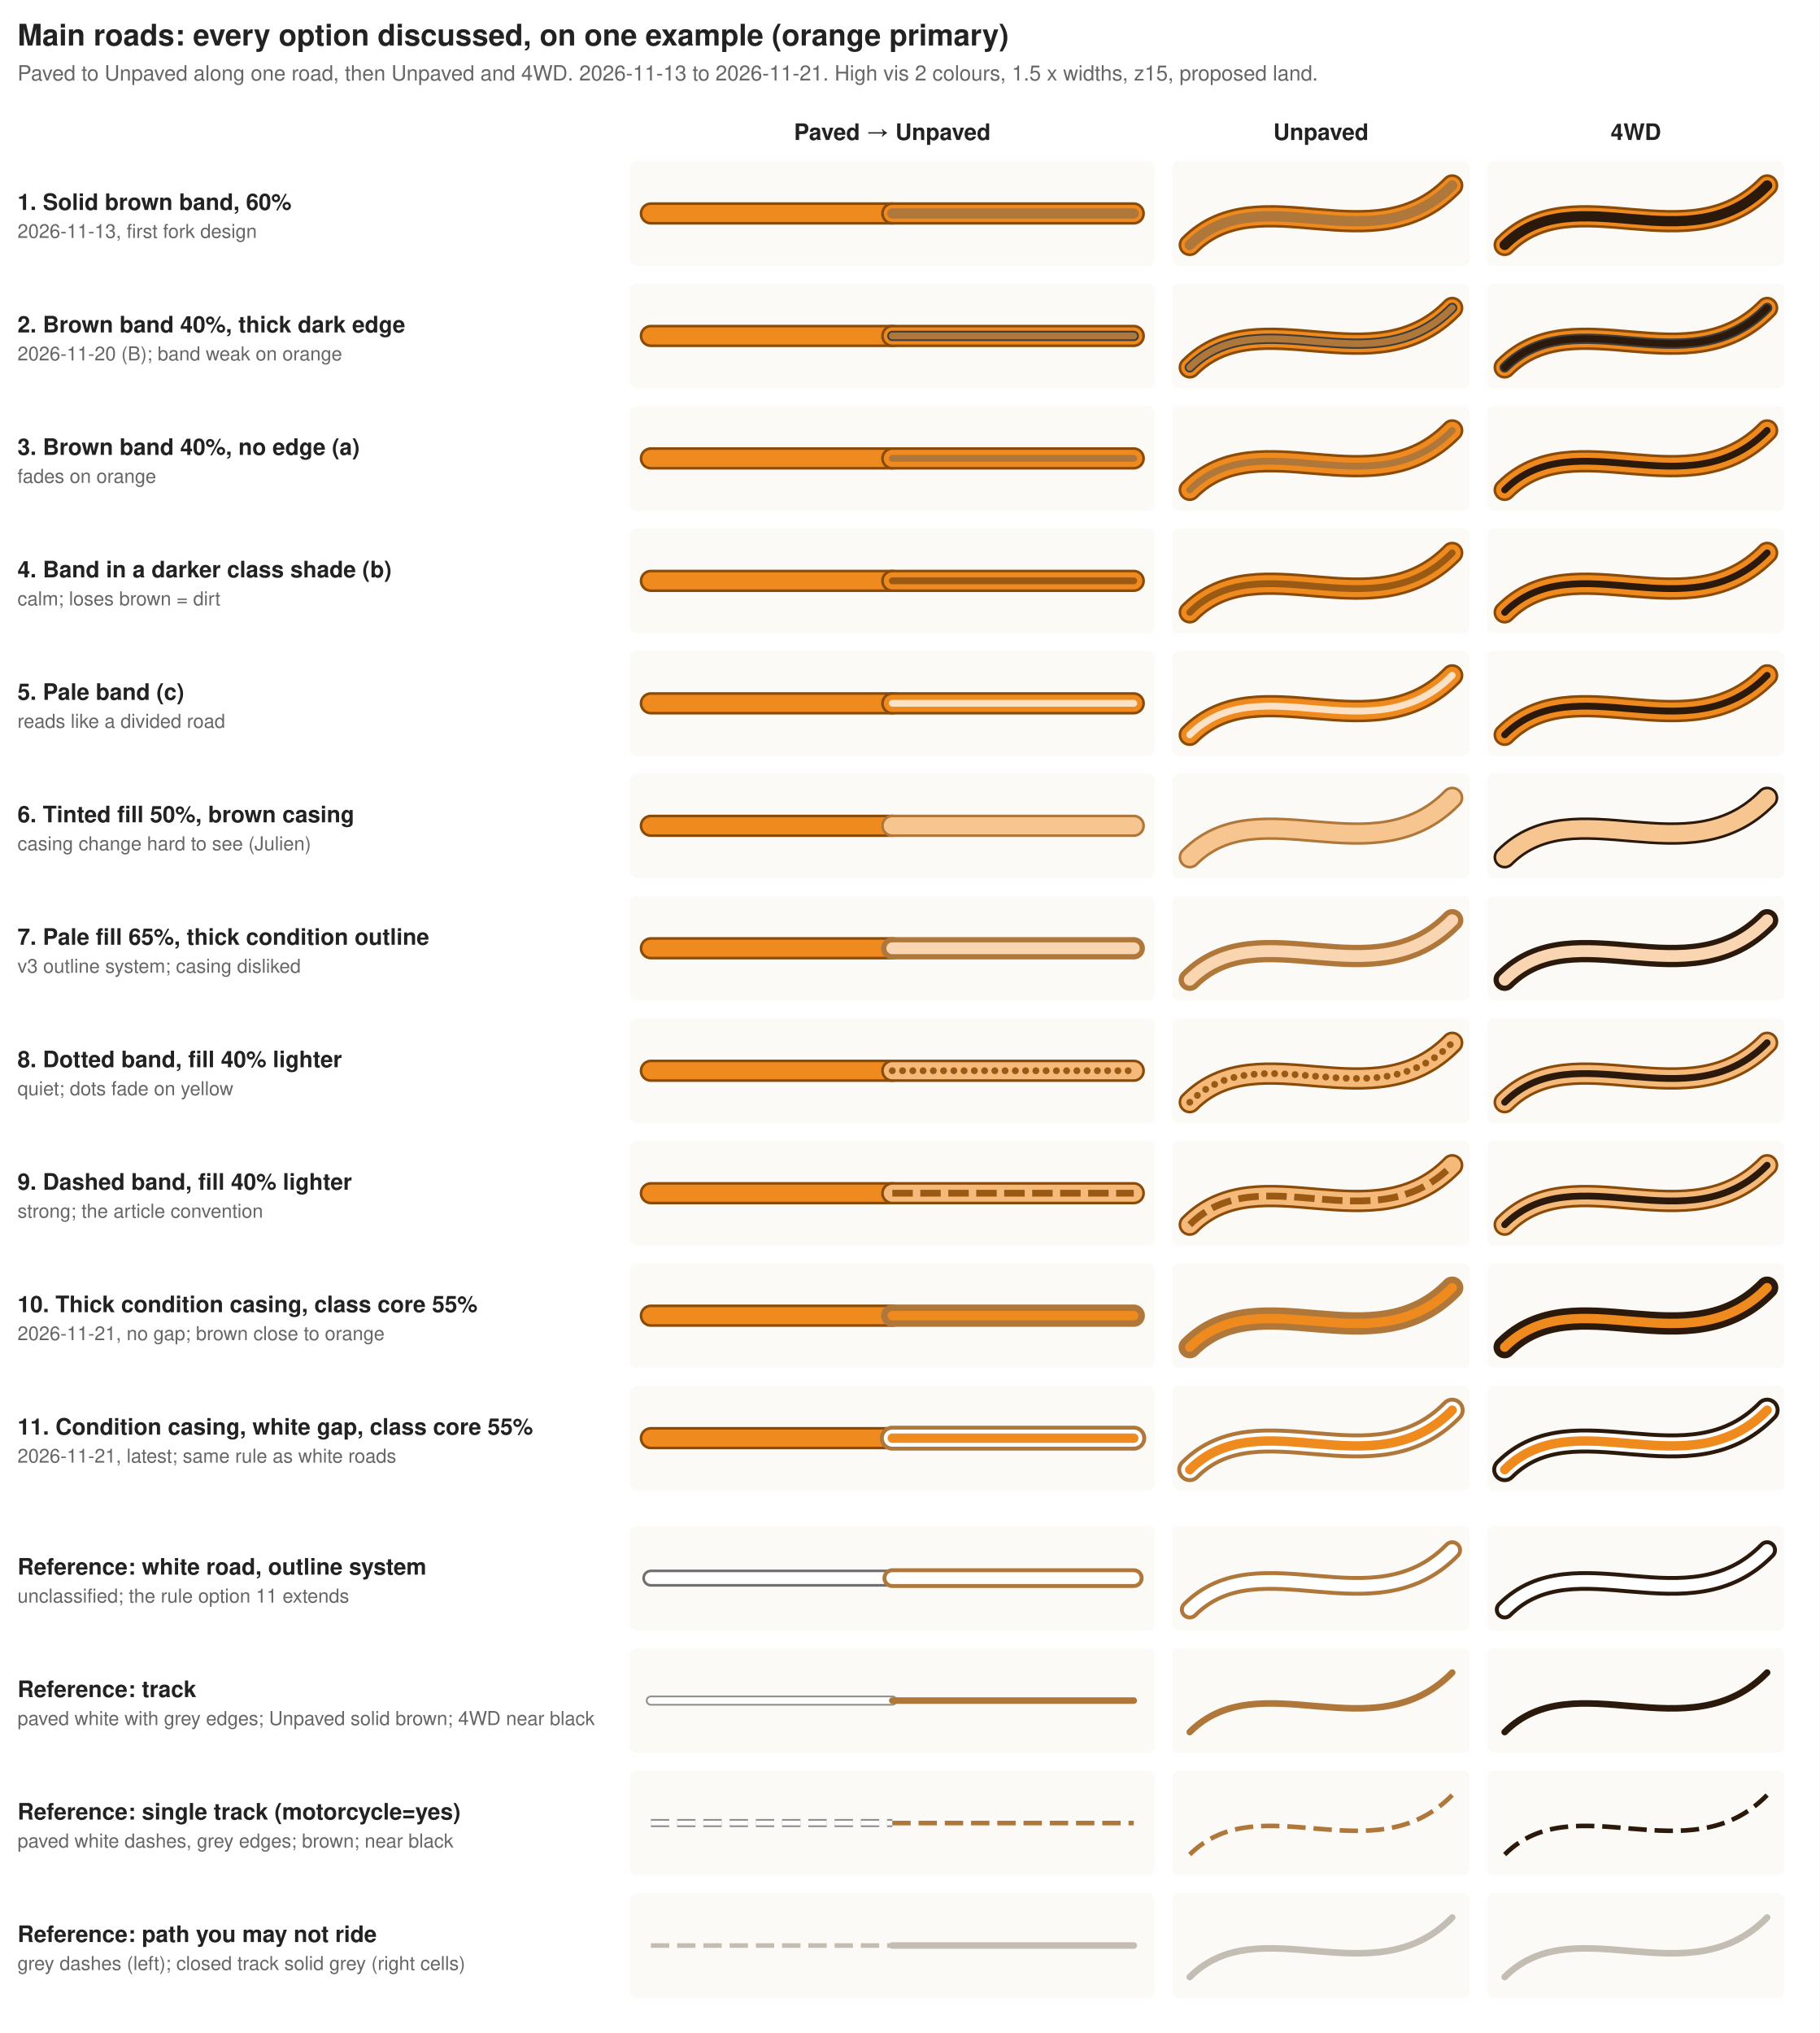
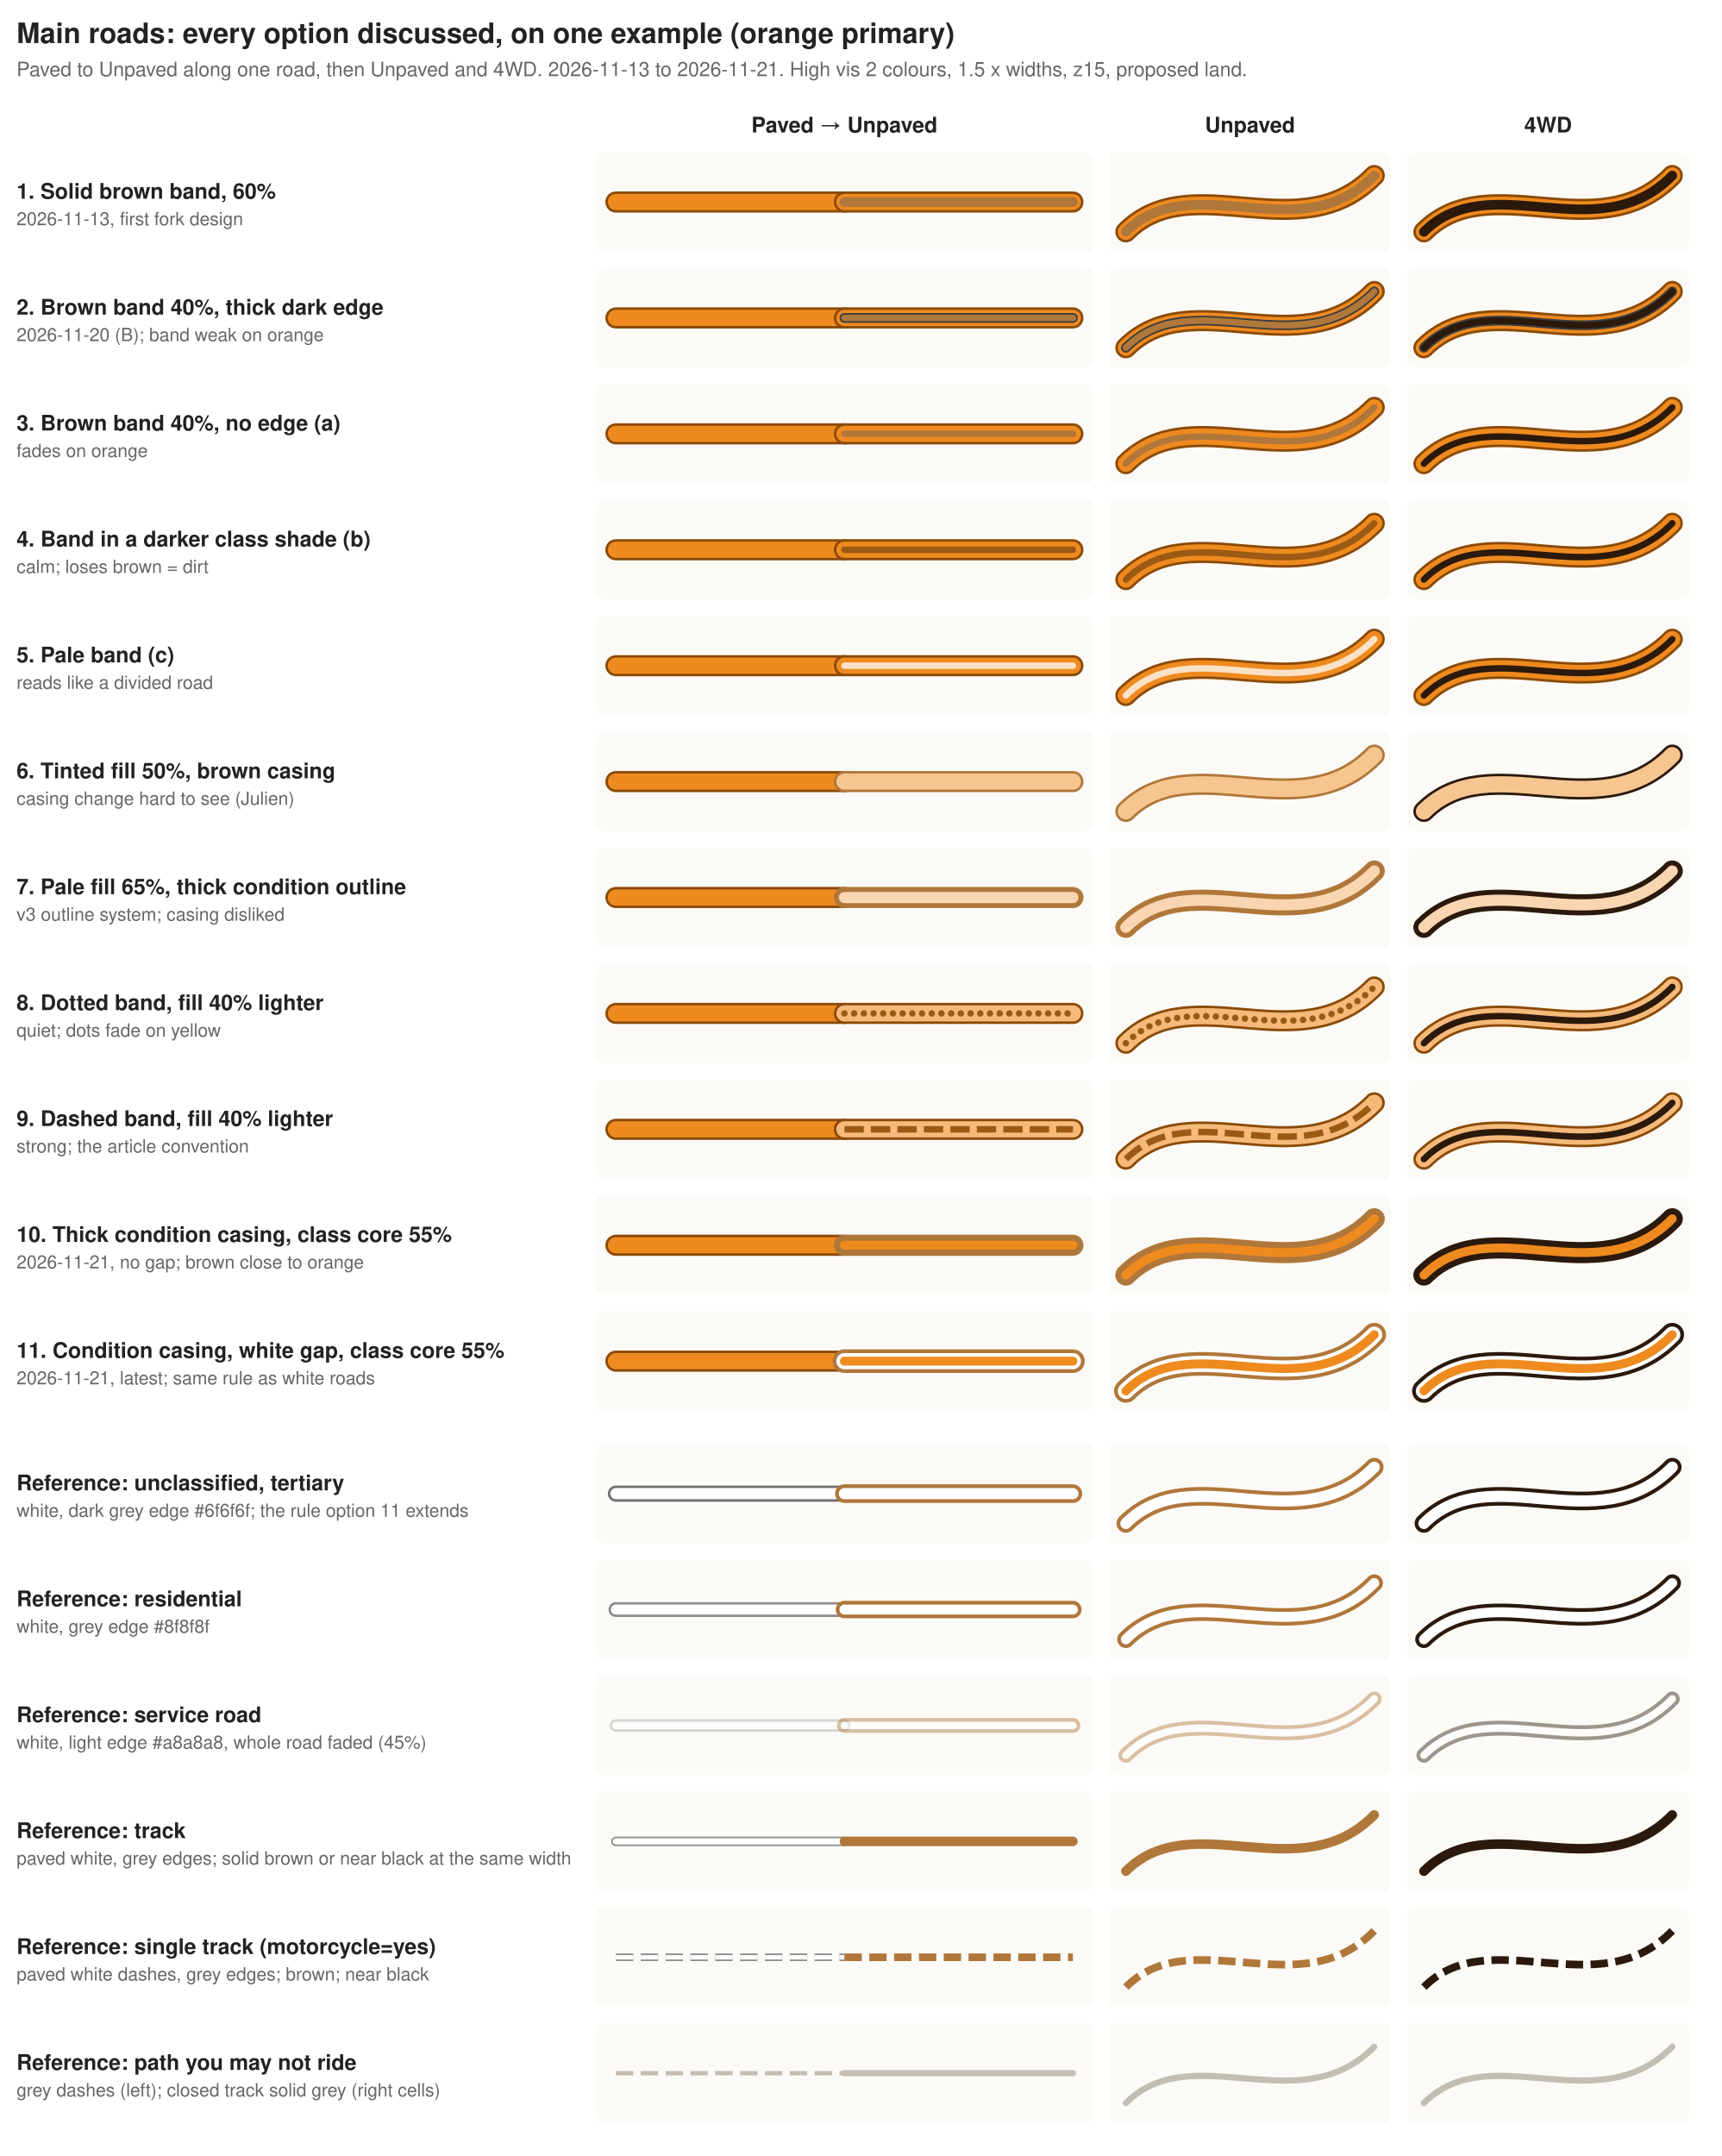
- <svg xmlns="http://www.w3.org/2000/svg" width="1040" height="1162" viewBox="0 0 1040 1162">
-   <rect width="1040" height="1162" fill="#fff" />
+ <svg xmlns="http://www.w3.org/2000/svg" width="1040" height="1302" viewBox="0 0 1040 1302">
+   <rect width="1040" height="1302" fill="#fff" />
  <text x="10" y="26" font-family="Helvetica, Arial, sans-serif" font-size="17" font-weight="700" fill="#222" text-anchor="start">Main roads: every option discussed, on one example (orange primary)</text>
  <text x="10" y="46" font-family="Helvetica, Arial, sans-serif" font-size="12" font-weight="400" fill="#666" text-anchor="start">Paved to Unpaved along one road, then Unpaved and 4WD. 2026-11-13 to 2026-11-21. High vis 2 colours, 1.5 x widths, z15, proposed land.</text>
  <text x="510" y="80" font-family="Helvetica, Arial, sans-serif" font-size="13" font-weight="700" fill="#222" text-anchor="middle">Paved → Unpaved</text>
  <text x="755" y="80" font-family="Helvetica, Arial, sans-serif" font-size="13" font-weight="700" fill="#222" text-anchor="middle">Unpaved</text>
  <text x="935" y="80" font-family="Helvetica, Arial, sans-serif" font-size="13" font-weight="700" fill="#222" text-anchor="middle">4WD</text>
  <text x="10" y="120" font-family="Helvetica, Arial, sans-serif" font-size="13" font-weight="700" fill="#222" text-anchor="start">1. Solid brown band, 60%</text>
  <text x="10" y="136" font-family="Helvetica, Arial, sans-serif" font-size="11" font-weight="400" fill="#666" text-anchor="start">2026-11-13, first fork design</text>
  <g transform="translate(360 92)">
    <rect width="300" height="60" rx="4" fill="#fbfaf6" />
    <path d="M12 30 L150 30" fill="none" stroke="#8a4a08" stroke-width="12.75" stroke-linecap="round" stroke-linejoin="round" />
    <path d="M12 30 L150 30" fill="none" stroke="#ef8a1f" stroke-width="9.75" stroke-linecap="round" stroke-linejoin="round" />
    <path d="M150 30 L288 30" fill="none" stroke="#8a4a08" stroke-width="12.75" stroke-linecap="round" stroke-linejoin="round" />
    <path d="M150 30 L288 30" fill="none" stroke="#ef8a1f" stroke-width="9.75" stroke-linecap="round" stroke-linejoin="round" />
    <path d="M150 30 L288 30" fill="none" stroke="#b0773a" stroke-width="5.85" stroke-linecap="round" stroke-linejoin="round" />
  </g>
  <g transform="translate(670 92)">
    <rect width="170" height="60" rx="4" fill="#fbfaf6" />
    <path d="M10 48 C 50 8, 115 60, 160 14" fill="none" stroke="#8a4a08" stroke-width="12.75" stroke-linecap="round" stroke-linejoin="round" />
    <path d="M10 48 C 50 8, 115 60, 160 14" fill="none" stroke="#ef8a1f" stroke-width="9.75" stroke-linecap="round" stroke-linejoin="round" />
    <path d="M10 48 C 50 8, 115 60, 160 14" fill="none" stroke="#b0773a" stroke-width="5.85" stroke-linecap="round" stroke-linejoin="round" />
  </g>
  <g transform="translate(850 92)">
    <rect width="170" height="60" rx="4" fill="#fbfaf6" />
    <path d="M10 48 C 50 8, 115 60, 160 14" fill="none" stroke="#8a4a08" stroke-width="12.75" stroke-linecap="round" stroke-linejoin="round" />
    <path d="M10 48 C 50 8, 115 60, 160 14" fill="none" stroke="#ef8a1f" stroke-width="9.75" stroke-linecap="round" stroke-linejoin="round" />
    <path d="M10 48 C 50 8, 115 60, 160 14" fill="none" stroke="#2b190c" stroke-width="5.85" stroke-linecap="round" stroke-linejoin="round" />
  </g>
  <text x="10" y="190" font-family="Helvetica, Arial, sans-serif" font-size="13" font-weight="700" fill="#222" text-anchor="start">2. Brown band 40%, thick dark edge</text>
  <text x="10" y="206" font-family="Helvetica, Arial, sans-serif" font-size="11" font-weight="400" fill="#666" text-anchor="start">2026-11-20 (B); band weak on orange</text>
  <g transform="translate(360 162)">
    <rect width="300" height="60" rx="4" fill="#fbfaf6" />
    <path d="M12 30 L150 30" fill="none" stroke="#8a4a08" stroke-width="12.75" stroke-linecap="round" stroke-linejoin="round" />
    <path d="M12 30 L150 30" fill="none" stroke="#ef8a1f" stroke-width="9.75" stroke-linecap="round" stroke-linejoin="round" />
    <path d="M150 30 L288 30" fill="none" stroke="#8a4a08" stroke-width="12.75" stroke-linecap="round" stroke-linejoin="round" />
    <path d="M150 30 L288 30" fill="none" stroke="#ef8a1f" stroke-width="9.75" stroke-linecap="round" stroke-linejoin="round" />
    <path d="M150 30 L288 30" fill="none" stroke="#3d3d3d" stroke-width="5.9" stroke-linecap="round" stroke-linejoin="round" />
    <path d="M150 30 L288 30" fill="none" stroke="#b0773a" stroke-width="3.9" stroke-linecap="round" stroke-linejoin="round" />
  </g>
  <g transform="translate(670 162)">
    <rect width="170" height="60" rx="4" fill="#fbfaf6" />
    <path d="M10 48 C 50 8, 115 60, 160 14" fill="none" stroke="#8a4a08" stroke-width="12.75" stroke-linecap="round" stroke-linejoin="round" />
    <path d="M10 48 C 50 8, 115 60, 160 14" fill="none" stroke="#ef8a1f" stroke-width="9.75" stroke-linecap="round" stroke-linejoin="round" />
    <path d="M10 48 C 50 8, 115 60, 160 14" fill="none" stroke="#3d3d3d" stroke-width="5.9" stroke-linecap="round" stroke-linejoin="round" />
    <path d="M10 48 C 50 8, 115 60, 160 14" fill="none" stroke="#b0773a" stroke-width="3.9" stroke-linecap="round" stroke-linejoin="round" />
  </g>
  <g transform="translate(850 162)">
    <rect width="170" height="60" rx="4" fill="#fbfaf6" />
    <path d="M10 48 C 50 8, 115 60, 160 14" fill="none" stroke="#8a4a08" stroke-width="12.75" stroke-linecap="round" stroke-linejoin="round" />
    <path d="M10 48 C 50 8, 115 60, 160 14" fill="none" stroke="#ef8a1f" stroke-width="9.75" stroke-linecap="round" stroke-linejoin="round" />
    <path d="M10 48 C 50 8, 115 60, 160 14" fill="none" stroke="#3d3d3d" stroke-width="5.9" stroke-linecap="round" stroke-linejoin="round" />
    <path d="M10 48 C 50 8, 115 60, 160 14" fill="none" stroke="#2b190c" stroke-width="3.9" stroke-linecap="round" stroke-linejoin="round" />
  </g>
  <text x="10" y="260" font-family="Helvetica, Arial, sans-serif" font-size="13" font-weight="700" fill="#222" text-anchor="start">3. Brown band 40%, no edge (a)</text>
  <text x="10" y="276" font-family="Helvetica, Arial, sans-serif" font-size="11" font-weight="400" fill="#666" text-anchor="start">fades on orange</text>
  <g transform="translate(360 232)">
    <rect width="300" height="60" rx="4" fill="#fbfaf6" />
    <path d="M12 30 L150 30" fill="none" stroke="#8a4a08" stroke-width="12.75" stroke-linecap="round" stroke-linejoin="round" />
    <path d="M12 30 L150 30" fill="none" stroke="#ef8a1f" stroke-width="9.75" stroke-linecap="round" stroke-linejoin="round" />
    <path d="M150 30 L288 30" fill="none" stroke="#8a4a08" stroke-width="12.75" stroke-linecap="round" stroke-linejoin="round" />
    <path d="M150 30 L288 30" fill="none" stroke="#ef8a1f" stroke-width="9.75" stroke-linecap="round" stroke-linejoin="round" />
    <path d="M150 30 L288 30" fill="none" stroke="#b0773a" stroke-width="3.9" stroke-linecap="round" stroke-linejoin="round" />
  </g>
  <g transform="translate(670 232)">
    <rect width="170" height="60" rx="4" fill="#fbfaf6" />
    <path d="M10 48 C 50 8, 115 60, 160 14" fill="none" stroke="#8a4a08" stroke-width="12.75" stroke-linecap="round" stroke-linejoin="round" />
    <path d="M10 48 C 50 8, 115 60, 160 14" fill="none" stroke="#ef8a1f" stroke-width="9.75" stroke-linecap="round" stroke-linejoin="round" />
    <path d="M10 48 C 50 8, 115 60, 160 14" fill="none" stroke="#b0773a" stroke-width="3.9" stroke-linecap="round" stroke-linejoin="round" />
  </g>
  <g transform="translate(850 232)">
    <rect width="170" height="60" rx="4" fill="#fbfaf6" />
    <path d="M10 48 C 50 8, 115 60, 160 14" fill="none" stroke="#8a4a08" stroke-width="12.75" stroke-linecap="round" stroke-linejoin="round" />
    <path d="M10 48 C 50 8, 115 60, 160 14" fill="none" stroke="#ef8a1f" stroke-width="9.75" stroke-linecap="round" stroke-linejoin="round" />
    <path d="M10 48 C 50 8, 115 60, 160 14" fill="none" stroke="#2b190c" stroke-width="3.9" stroke-linecap="round" stroke-linejoin="round" />
  </g>
  <text x="10" y="330" font-family="Helvetica, Arial, sans-serif" font-size="13" font-weight="700" fill="#222" text-anchor="start">4. Band in a darker class shade (b)</text>
  <text x="10" y="346" font-family="Helvetica, Arial, sans-serif" font-size="11" font-weight="400" fill="#666" text-anchor="start">calm; loses brown = dirt</text>
  <g transform="translate(360 302)">
    <rect width="300" height="60" rx="4" fill="#fbfaf6" />
    <path d="M12 30 L150 30" fill="none" stroke="#8a4a08" stroke-width="12.75" stroke-linecap="round" stroke-linejoin="round" />
    <path d="M12 30 L150 30" fill="none" stroke="#ef8a1f" stroke-width="9.75" stroke-linecap="round" stroke-linejoin="round" />
    <path d="M150 30 L288 30" fill="none" stroke="#8a4a08" stroke-width="12.75" stroke-linecap="round" stroke-linejoin="round" />
    <path d="M150 30 L288 30" fill="none" stroke="#ef8a1f" stroke-width="9.75" stroke-linecap="round" stroke-linejoin="round" />
    <path d="M150 30 L288 30" fill="none" stroke="#9b5a14" stroke-width="3.9" stroke-linecap="round" stroke-linejoin="round" />
  </g>
  <g transform="translate(670 302)">
    <rect width="170" height="60" rx="4" fill="#fbfaf6" />
    <path d="M10 48 C 50 8, 115 60, 160 14" fill="none" stroke="#8a4a08" stroke-width="12.75" stroke-linecap="round" stroke-linejoin="round" />
    <path d="M10 48 C 50 8, 115 60, 160 14" fill="none" stroke="#ef8a1f" stroke-width="9.75" stroke-linecap="round" stroke-linejoin="round" />
    <path d="M10 48 C 50 8, 115 60, 160 14" fill="none" stroke="#9b5a14" stroke-width="3.9" stroke-linecap="round" stroke-linejoin="round" />
  </g>
  <g transform="translate(850 302)">
    <rect width="170" height="60" rx="4" fill="#fbfaf6" />
    <path d="M10 48 C 50 8, 115 60, 160 14" fill="none" stroke="#8a4a08" stroke-width="12.75" stroke-linecap="round" stroke-linejoin="round" />
    <path d="M10 48 C 50 8, 115 60, 160 14" fill="none" stroke="#ef8a1f" stroke-width="9.75" stroke-linecap="round" stroke-linejoin="round" />
    <path d="M10 48 C 50 8, 115 60, 160 14" fill="none" stroke="#2b190c" stroke-width="3.9" stroke-linecap="round" stroke-linejoin="round" />
  </g>
  <text x="10" y="400" font-family="Helvetica, Arial, sans-serif" font-size="13" font-weight="700" fill="#222" text-anchor="start">5. Pale band (c)</text>
  <text x="10" y="416" font-family="Helvetica, Arial, sans-serif" font-size="11" font-weight="400" fill="#666" text-anchor="start">reads like a divided road</text>
  <g transform="translate(360 372)">
    <rect width="300" height="60" rx="4" fill="#fbfaf6" />
    <path d="M12 30 L150 30" fill="none" stroke="#8a4a08" stroke-width="12.75" stroke-linecap="round" stroke-linejoin="round" />
    <path d="M12 30 L150 30" fill="none" stroke="#ef8a1f" stroke-width="9.75" stroke-linecap="round" stroke-linejoin="round" />
    <path d="M150 30 L288 30" fill="none" stroke="#8a4a08" stroke-width="12.75" stroke-linecap="round" stroke-linejoin="round" />
    <path d="M150 30 L288 30" fill="none" stroke="#ef8a1f" stroke-width="9.75" stroke-linecap="round" stroke-linejoin="round" />
    <path d="M150 30 L288 30" fill="none" stroke="#fbe2c7" stroke-width="3.9" stroke-linecap="round" stroke-linejoin="round" />
  </g>
  <g transform="translate(670 372)">
    <rect width="170" height="60" rx="4" fill="#fbfaf6" />
    <path d="M10 48 C 50 8, 115 60, 160 14" fill="none" stroke="#8a4a08" stroke-width="12.75" stroke-linecap="round" stroke-linejoin="round" />
    <path d="M10 48 C 50 8, 115 60, 160 14" fill="none" stroke="#ef8a1f" stroke-width="9.75" stroke-linecap="round" stroke-linejoin="round" />
    <path d="M10 48 C 50 8, 115 60, 160 14" fill="none" stroke="#fbe2c7" stroke-width="3.9" stroke-linecap="round" stroke-linejoin="round" />
  </g>
  <g transform="translate(850 372)">
    <rect width="170" height="60" rx="4" fill="#fbfaf6" />
    <path d="M10 48 C 50 8, 115 60, 160 14" fill="none" stroke="#8a4a08" stroke-width="12.75" stroke-linecap="round" stroke-linejoin="round" />
    <path d="M10 48 C 50 8, 115 60, 160 14" fill="none" stroke="#ef8a1f" stroke-width="9.75" stroke-linecap="round" stroke-linejoin="round" />
    <path d="M10 48 C 50 8, 115 60, 160 14" fill="none" stroke="#2b190c" stroke-width="3.9" stroke-linecap="round" stroke-linejoin="round" />
  </g>
  <text x="10" y="470" font-family="Helvetica, Arial, sans-serif" font-size="13" font-weight="700" fill="#222" text-anchor="start">6. Tinted fill 50%, brown casing</text>
  <text x="10" y="486" font-family="Helvetica, Arial, sans-serif" font-size="11" font-weight="400" fill="#666" text-anchor="start">casing change hard to see (Julien)</text>
  <g transform="translate(360 442)">
    <rect width="300" height="60" rx="4" fill="#fbfaf6" />
    <path d="M12 30 L150 30" fill="none" stroke="#8a4a08" stroke-width="12.75" stroke-linecap="round" stroke-linejoin="round" />
    <path d="M12 30 L150 30" fill="none" stroke="#ef8a1f" stroke-width="9.75" stroke-linecap="round" stroke-linejoin="round" />
    <path d="M150 30 L288 30" fill="none" stroke="#b0773a" stroke-width="12.75" stroke-linecap="round" stroke-linejoin="round" />
    <path d="M150 30 L288 30" fill="none" stroke="#f7c58f" stroke-width="9.75" stroke-linecap="round" stroke-linejoin="round" />
  </g>
  <g transform="translate(670 442)">
    <rect width="170" height="60" rx="4" fill="#fbfaf6" />
    <path d="M10 48 C 50 8, 115 60, 160 14" fill="none" stroke="#b0773a" stroke-width="12.75" stroke-linecap="round" stroke-linejoin="round" />
    <path d="M10 48 C 50 8, 115 60, 160 14" fill="none" stroke="#f7c58f" stroke-width="9.75" stroke-linecap="round" stroke-linejoin="round" />
  </g>
  <g transform="translate(850 442)">
    <rect width="170" height="60" rx="4" fill="#fbfaf6" />
    <path d="M10 48 C 50 8, 115 60, 160 14" fill="none" stroke="#2b190c" stroke-width="12.75" stroke-linecap="round" stroke-linejoin="round" />
    <path d="M10 48 C 50 8, 115 60, 160 14" fill="none" stroke="#f7c58f" stroke-width="9.75" stroke-linecap="round" stroke-linejoin="round" />
  </g>
  <text x="10" y="540" font-family="Helvetica, Arial, sans-serif" font-size="13" font-weight="700" fill="#222" text-anchor="start">7. Pale fill 65%, thick condition outline</text>
  <text x="10" y="556" font-family="Helvetica, Arial, sans-serif" font-size="11" font-weight="400" fill="#666" text-anchor="start">v3 outline system; casing disliked</text>
  <g transform="translate(360 512)">
    <rect width="300" height="60" rx="4" fill="#fbfaf6" />
    <path d="M12 30 L150 30" fill="none" stroke="#8a4a08" stroke-width="12.75" stroke-linecap="round" stroke-linejoin="round" />
    <path d="M12 30 L150 30" fill="none" stroke="#ef8a1f" stroke-width="9.75" stroke-linecap="round" stroke-linejoin="round" />
    <path d="M150 30 L288 30" fill="none" stroke="#b0773a" stroke-width="12.75" stroke-linecap="round" stroke-linejoin="round" />
    <path d="M150 30 L288 30" fill="none" stroke="#f9d6b1" stroke-width="6.75" stroke-linecap="round" stroke-linejoin="round" />
  </g>
  <g transform="translate(670 512)">
    <rect width="170" height="60" rx="4" fill="#fbfaf6" />
    <path d="M10 48 C 50 8, 115 60, 160 14" fill="none" stroke="#b0773a" stroke-width="12.75" stroke-linecap="round" stroke-linejoin="round" />
    <path d="M10 48 C 50 8, 115 60, 160 14" fill="none" stroke="#f9d6b1" stroke-width="6.75" stroke-linecap="round" stroke-linejoin="round" />
  </g>
  <g transform="translate(850 512)">
    <rect width="170" height="60" rx="4" fill="#fbfaf6" />
    <path d="M10 48 C 50 8, 115 60, 160 14" fill="none" stroke="#2b190c" stroke-width="12.75" stroke-linecap="round" stroke-linejoin="round" />
    <path d="M10 48 C 50 8, 115 60, 160 14" fill="none" stroke="#f9d6b1" stroke-width="6.75" stroke-linecap="round" stroke-linejoin="round" />
  </g>
  <text x="10" y="610" font-family="Helvetica, Arial, sans-serif" font-size="13" font-weight="700" fill="#222" text-anchor="start">8. Dotted band, fill 40% lighter</text>
  <text x="10" y="626" font-family="Helvetica, Arial, sans-serif" font-size="11" font-weight="400" fill="#666" text-anchor="start">quiet; dots fade on yellow</text>
  <g transform="translate(360 582)">
    <rect width="300" height="60" rx="4" fill="#fbfaf6" />
    <path d="M12 30 L150 30" fill="none" stroke="#8a4a08" stroke-width="12.75" stroke-linecap="round" stroke-linejoin="round" />
    <path d="M12 30 L150 30" fill="none" stroke="#ef8a1f" stroke-width="9.75" stroke-linecap="round" stroke-linejoin="round" />
    <path d="M150 30 L288 30" fill="none" stroke="#8a4a08" stroke-width="12.75" stroke-linecap="round" stroke-linejoin="round" />
    <path d="M150 30 L288 30" fill="none" stroke="#f5b979" stroke-width="9.75" stroke-linecap="round" stroke-linejoin="round" />
    <path d="M150 30 L288 30" fill="none" stroke="#9b5a14" stroke-width="3.9" stroke-linecap="round" stroke-linejoin="round" stroke-dasharray="0.01 5.85" />
  </g>
  <g transform="translate(670 582)">
    <rect width="170" height="60" rx="4" fill="#fbfaf6" />
    <path d="M10 48 C 50 8, 115 60, 160 14" fill="none" stroke="#8a4a08" stroke-width="12.75" stroke-linecap="round" stroke-linejoin="round" />
    <path d="M10 48 C 50 8, 115 60, 160 14" fill="none" stroke="#f5b979" stroke-width="9.75" stroke-linecap="round" stroke-linejoin="round" />
    <path d="M10 48 C 50 8, 115 60, 160 14" fill="none" stroke="#9b5a14" stroke-width="3.9" stroke-linecap="round" stroke-linejoin="round" stroke-dasharray="0.01 5.85" />
  </g>
  <g transform="translate(850 582)">
    <rect width="170" height="60" rx="4" fill="#fbfaf6" />
    <path d="M10 48 C 50 8, 115 60, 160 14" fill="none" stroke="#8a4a08" stroke-width="12.75" stroke-linecap="round" stroke-linejoin="round" />
    <path d="M10 48 C 50 8, 115 60, 160 14" fill="none" stroke="#f5b979" stroke-width="9.75" stroke-linecap="round" stroke-linejoin="round" />
    <path d="M10 48 C 50 8, 115 60, 160 14" fill="none" stroke="#2b190c" stroke-width="3.9" stroke-linecap="round" stroke-linejoin="round" />
  </g>
  <text x="10" y="680" font-family="Helvetica, Arial, sans-serif" font-size="13" font-weight="700" fill="#222" text-anchor="start">9. Dashed band, fill 40% lighter</text>
  <text x="10" y="696" font-family="Helvetica, Arial, sans-serif" font-size="11" font-weight="400" fill="#666" text-anchor="start">strong; the article convention</text>
  <g transform="translate(360 652)">
    <rect width="300" height="60" rx="4" fill="#fbfaf6" />
    <path d="M12 30 L150 30" fill="none" stroke="#8a4a08" stroke-width="12.75" stroke-linecap="round" stroke-linejoin="round" />
    <path d="M12 30 L150 30" fill="none" stroke="#ef8a1f" stroke-width="9.75" stroke-linecap="round" stroke-linejoin="round" />
    <path d="M150 30 L288 30" fill="none" stroke="#8a4a08" stroke-width="12.75" stroke-linecap="round" stroke-linejoin="round" />
    <path d="M150 30 L288 30" fill="none" stroke="#f5b979" stroke-width="9.75" stroke-linecap="round" stroke-linejoin="round" />
    <path d="M150 30 L288 30" fill="none" stroke="#9b5a14" stroke-width="3.9" stroke-linecap="butt" stroke-linejoin="round" stroke-dasharray="11.7 4.29" />
  </g>
  <g transform="translate(670 652)">
    <rect width="170" height="60" rx="4" fill="#fbfaf6" />
    <path d="M10 48 C 50 8, 115 60, 160 14" fill="none" stroke="#8a4a08" stroke-width="12.75" stroke-linecap="round" stroke-linejoin="round" />
    <path d="M10 48 C 50 8, 115 60, 160 14" fill="none" stroke="#f5b979" stroke-width="9.75" stroke-linecap="round" stroke-linejoin="round" />
    <path d="M10 48 C 50 8, 115 60, 160 14" fill="none" stroke="#9b5a14" stroke-width="3.9" stroke-linecap="butt" stroke-linejoin="round" stroke-dasharray="11.7 4.29" />
  </g>
  <g transform="translate(850 652)">
    <rect width="170" height="60" rx="4" fill="#fbfaf6" />
    <path d="M10 48 C 50 8, 115 60, 160 14" fill="none" stroke="#8a4a08" stroke-width="12.75" stroke-linecap="round" stroke-linejoin="round" />
    <path d="M10 48 C 50 8, 115 60, 160 14" fill="none" stroke="#f5b979" stroke-width="9.75" stroke-linecap="round" stroke-linejoin="round" />
    <path d="M10 48 C 50 8, 115 60, 160 14" fill="none" stroke="#2b190c" stroke-width="3.9" stroke-linecap="round" stroke-linejoin="round" />
  </g>
  <text x="10" y="750" font-family="Helvetica, Arial, sans-serif" font-size="13" font-weight="700" fill="#222" text-anchor="start">10. Thick condition casing, class core 55%</text>
  <text x="10" y="766" font-family="Helvetica, Arial, sans-serif" font-size="11" font-weight="400" fill="#666" text-anchor="start">2026-11-21, no gap; brown close to orange</text>
  <g transform="translate(360 722)">
    <rect width="300" height="60" rx="4" fill="#fbfaf6" />
    <path d="M12 30 L150 30" fill="none" stroke="#8a4a08" stroke-width="12.75" stroke-linecap="round" stroke-linejoin="round" />
    <path d="M12 30 L150 30" fill="none" stroke="#ef8a1f" stroke-width="9.75" stroke-linecap="round" stroke-linejoin="round" />
    <path d="M150 30 L288 30" fill="none" stroke="#b0773a" stroke-width="12.75" stroke-linecap="round" stroke-linejoin="round" />
    <path d="M150 30 L288 30" fill="none" stroke="#ef8a1f" stroke-width="5.363" stroke-linecap="round" stroke-linejoin="round" />
  </g>
  <g transform="translate(670 722)">
    <rect width="170" height="60" rx="4" fill="#fbfaf6" />
    <path d="M10 48 C 50 8, 115 60, 160 14" fill="none" stroke="#b0773a" stroke-width="12.75" stroke-linecap="round" stroke-linejoin="round" />
    <path d="M10 48 C 50 8, 115 60, 160 14" fill="none" stroke="#ef8a1f" stroke-width="5.363" stroke-linecap="round" stroke-linejoin="round" />
  </g>
  <g transform="translate(850 722)">
    <rect width="170" height="60" rx="4" fill="#fbfaf6" />
    <path d="M10 48 C 50 8, 115 60, 160 14" fill="none" stroke="#2b190c" stroke-width="12.75" stroke-linecap="round" stroke-linejoin="round" />
    <path d="M10 48 C 50 8, 115 60, 160 14" fill="none" stroke="#ef8a1f" stroke-width="5.363" stroke-linecap="round" stroke-linejoin="round" />
  </g>
  <text x="10" y="820" font-family="Helvetica, Arial, sans-serif" font-size="13" font-weight="700" fill="#222" text-anchor="start">11. Condition casing, white gap, class core 55%</text>
  <text x="10" y="836" font-family="Helvetica, Arial, sans-serif" font-size="11" font-weight="400" fill="#666" text-anchor="start">2026-11-21, latest; same rule as white roads</text>
  <g transform="translate(360 792)">
    <rect width="300" height="60" rx="4" fill="#fbfaf6" />
    <path d="M12 30 L150 30" fill="none" stroke="#8a4a08" stroke-width="12.75" stroke-linecap="round" stroke-linejoin="round" />
    <path d="M12 30 L150 30" fill="none" stroke="#ef8a1f" stroke-width="9.75" stroke-linecap="round" stroke-linejoin="round" />
    <path d="M150 30 L288 30" fill="none" stroke="#b0773a" stroke-width="14.25" stroke-linecap="round" stroke-linejoin="round" />
    <path d="M150 30 L288 30" fill="none" stroke="#ffffff" stroke-width="9.75" stroke-linecap="round" stroke-linejoin="round" />
    <path d="M150 30 L288 30" fill="none" stroke="#ef8a1f" stroke-width="5.363" stroke-linecap="round" stroke-linejoin="round" />
  </g>
  <g transform="translate(670 792)">
    <rect width="170" height="60" rx="4" fill="#fbfaf6" />
    <path d="M10 48 C 50 8, 115 60, 160 14" fill="none" stroke="#b0773a" stroke-width="14.25" stroke-linecap="round" stroke-linejoin="round" />
    <path d="M10 48 C 50 8, 115 60, 160 14" fill="none" stroke="#ffffff" stroke-width="9.75" stroke-linecap="round" stroke-linejoin="round" />
    <path d="M10 48 C 50 8, 115 60, 160 14" fill="none" stroke="#ef8a1f" stroke-width="5.363" stroke-linecap="round" stroke-linejoin="round" />
  </g>
  <g transform="translate(850 792)">
    <rect width="170" height="60" rx="4" fill="#fbfaf6" />
    <path d="M10 48 C 50 8, 115 60, 160 14" fill="none" stroke="#2b190c" stroke-width="14.25" stroke-linecap="round" stroke-linejoin="round" />
    <path d="M10 48 C 50 8, 115 60, 160 14" fill="none" stroke="#ffffff" stroke-width="9.75" stroke-linecap="round" stroke-linejoin="round" />
    <path d="M10 48 C 50 8, 115 60, 160 14" fill="none" stroke="#ef8a1f" stroke-width="5.363" stroke-linecap="round" stroke-linejoin="round" />
  </g>
-   <text x="10" y="900" font-family="Helvetica, Arial, sans-serif" font-size="13" font-weight="700" fill="#222" text-anchor="start">Reference: white road, outline system</text>
-   <text x="10" y="916" font-family="Helvetica, Arial, sans-serif" font-size="11" font-weight="400" fill="#666" text-anchor="start">unclassified; the rule option 11 extends</text>
+   <text x="10" y="900" font-family="Helvetica, Arial, sans-serif" font-size="13" font-weight="700" fill="#222" text-anchor="start">Reference: unclassified, tertiary</text>
+   <text x="10" y="916" font-family="Helvetica, Arial, sans-serif" font-size="11" font-weight="400" fill="#666" text-anchor="start">white, dark grey edge #6f6f6f; the rule option 11 extends</text>
  <g transform="translate(360 872)">
    <rect width="300" height="60" rx="4" fill="#fbfaf6" />
    <path d="M12 30 L150 30" fill="none" stroke="#6f6f6f" stroke-width="9.75" stroke-linecap="round" stroke-linejoin="round" />
    <path d="M12 30 L150 30" fill="none" stroke="#ffffff" stroke-width="6.75" stroke-linecap="round" stroke-linejoin="round" />
    <path d="M150 30 L288 30" fill="none" stroke="#b0773a" stroke-width="11.25" stroke-linecap="round" stroke-linejoin="round" />
    <path d="M150 30 L288 30" fill="none" stroke="#ffffff" stroke-width="6.75" stroke-linecap="round" stroke-linejoin="round" />
  </g>
  <g transform="translate(670 872)">
    <rect width="170" height="60" rx="4" fill="#fbfaf6" />
    <path d="M10 48 C 50 8, 115 60, 160 14" fill="none" stroke="#b0773a" stroke-width="11.25" stroke-linecap="round" stroke-linejoin="round" />
    <path d="M10 48 C 50 8, 115 60, 160 14" fill="none" stroke="#ffffff" stroke-width="6.75" stroke-linecap="round" stroke-linejoin="round" />
  </g>
  <g transform="translate(850 872)">
    <rect width="170" height="60" rx="4" fill="#fbfaf6" />
    <path d="M10 48 C 50 8, 115 60, 160 14" fill="none" stroke="#2b190c" stroke-width="11.25" stroke-linecap="round" stroke-linejoin="round" />
    <path d="M10 48 C 50 8, 115 60, 160 14" fill="none" stroke="#ffffff" stroke-width="6.75" stroke-linecap="round" stroke-linejoin="round" />
  </g>
-   <text x="10" y="970" font-family="Helvetica, Arial, sans-serif" font-size="13" font-weight="700" fill="#222" text-anchor="start">Reference: track</text>
-   <text x="10" y="986" font-family="Helvetica, Arial, sans-serif" font-size="11" font-weight="400" fill="#666" text-anchor="start">paved white with grey edges; Unpaved solid brown; 4WD near black</text>
+   <text x="10" y="970" font-family="Helvetica, Arial, sans-serif" font-size="13" font-weight="700" fill="#222" text-anchor="start">Reference: residential</text>
+   <text x="10" y="986" font-family="Helvetica, Arial, sans-serif" font-size="11" font-weight="400" fill="#666" text-anchor="start">white, grey edge #8f8f8f</text>
  <g transform="translate(360 942)">
+     <rect width="300" height="60" rx="4" fill="#fbfaf6" />
+     <path d="M12 30 L150 30" fill="none" stroke="#8f8f8f" stroke-width="9" stroke-linecap="round" stroke-linejoin="round" />
+     <path d="M12 30 L150 30" fill="none" stroke="#ffffff" stroke-width="6" stroke-linecap="round" stroke-linejoin="round" />
+     <path d="M150 30 L288 30" fill="none" stroke="#b0773a" stroke-width="10.5" stroke-linecap="round" stroke-linejoin="round" />
+     <path d="M150 30 L288 30" fill="none" stroke="#ffffff" stroke-width="6" stroke-linecap="round" stroke-linejoin="round" />
+   </g>
+   <g transform="translate(670 942)">
+     <rect width="170" height="60" rx="4" fill="#fbfaf6" />
+     <path d="M10 48 C 50 8, 115 60, 160 14" fill="none" stroke="#b0773a" stroke-width="10.5" stroke-linecap="round" stroke-linejoin="round" />
+     <path d="M10 48 C 50 8, 115 60, 160 14" fill="none" stroke="#ffffff" stroke-width="6" stroke-linecap="round" stroke-linejoin="round" />
+   </g>
+   <g transform="translate(850 942)">
+     <rect width="170" height="60" rx="4" fill="#fbfaf6" />
+     <path d="M10 48 C 50 8, 115 60, 160 14" fill="none" stroke="#2b190c" stroke-width="10.5" stroke-linecap="round" stroke-linejoin="round" />
+     <path d="M10 48 C 50 8, 115 60, 160 14" fill="none" stroke="#ffffff" stroke-width="6" stroke-linecap="round" stroke-linejoin="round" />
+   </g>
+   <text x="10" y="1040" font-family="Helvetica, Arial, sans-serif" font-size="13" font-weight="700" fill="#222" text-anchor="start">Reference: service road</text>
+   <text x="10" y="1056" font-family="Helvetica, Arial, sans-serif" font-size="11" font-weight="400" fill="#666" text-anchor="start">white, light edge #a8a8a8, whole road faded (45%)</text>
+   <g transform="translate(360 1012)">
+     <rect width="300" height="60" rx="4" fill="#fbfaf6" />
+     <g opacity="0.45">
+       <path d="M12 30 L150 30" fill="none" stroke="#a8a8a8" stroke-width="7.5" stroke-linecap="round" stroke-linejoin="round" />
+       <path d="M12 30 L150 30" fill="none" stroke="#ffffff" stroke-width="4.5" stroke-linecap="round" stroke-linejoin="round" />
+     </g>
+     <g opacity="0.45">
+       <path d="M150 30 L288 30" fill="none" stroke="#b0773a" stroke-width="9" stroke-linecap="round" stroke-linejoin="round" />
+       <path d="M150 30 L288 30" fill="none" stroke="#ffffff" stroke-width="4.5" stroke-linecap="round" stroke-linejoin="round" />
+     </g>
+   </g>
+   <g transform="translate(670 1012)">
+     <rect width="170" height="60" rx="4" fill="#fbfaf6" />
+     <g opacity="0.45">
+       <path d="M10 48 C 50 8, 115 60, 160 14" fill="none" stroke="#b0773a" stroke-width="9" stroke-linecap="round" stroke-linejoin="round" />
+       <path d="M10 48 C 50 8, 115 60, 160 14" fill="none" stroke="#ffffff" stroke-width="4.5" stroke-linecap="round" stroke-linejoin="round" />
+     </g>
+   </g>
+   <g transform="translate(850 1012)">
+     <rect width="170" height="60" rx="4" fill="#fbfaf6" />
+     <g opacity="0.45">
+       <path d="M10 48 C 50 8, 115 60, 160 14" fill="none" stroke="#2b190c" stroke-width="9" stroke-linecap="round" stroke-linejoin="round" />
+       <path d="M10 48 C 50 8, 115 60, 160 14" fill="none" stroke="#ffffff" stroke-width="4.5" stroke-linecap="round" stroke-linejoin="round" />
+     </g>
+   </g>
+   <text x="10" y="1110" font-family="Helvetica, Arial, sans-serif" font-size="13" font-weight="700" fill="#222" text-anchor="start">Reference: track</text>
+   <text x="10" y="1126" font-family="Helvetica, Arial, sans-serif" font-size="11" font-weight="400" fill="#666" text-anchor="start">paved white, grey edges; solid brown or near black at the same width</text>
+   <g transform="translate(360 1082)">
    <rect width="300" height="60" rx="4" fill="#fbfaf6" />
    <path d="M12 30 L150 30" fill="none" stroke="#8f8f8f" stroke-width="5.75" stroke-linecap="round" stroke-linejoin="round" />
    <path d="M12 30 L150 30" fill="none" stroke="#ffffff" stroke-width="3.75" stroke-linecap="round" stroke-linejoin="round" />
-     <path d="M150 30 L288 30" fill="none" stroke="#b0773a" stroke-width="3.75" stroke-linecap="round" stroke-linejoin="round" />
-   </g>
-   <g transform="translate(670 942)">
-     <rect width="170" height="60" rx="4" fill="#fbfaf6" />
-     <path d="M10 48 C 50 8, 115 60, 160 14" fill="none" stroke="#b0773a" stroke-width="3.75" stroke-linecap="round" stroke-linejoin="round" />
-   </g>
-   <g transform="translate(850 942)">
-     <rect width="170" height="60" rx="4" fill="#fbfaf6" />
-     <path d="M10 48 C 50 8, 115 60, 160 14" fill="none" stroke="#2b190c" stroke-width="3.75" stroke-linecap="round" stroke-linejoin="round" />
-   </g>
-   <text x="10" y="1040" font-family="Helvetica, Arial, sans-serif" font-size="13" font-weight="700" fill="#222" text-anchor="start">Reference: single track (motorcycle=yes)</text>
-   <text x="10" y="1056" font-family="Helvetica, Arial, sans-serif" font-size="11" font-weight="400" fill="#666" text-anchor="start">paved white dashes, grey edges; brown; near black</text>
-   <g transform="translate(360 1012)">
+     <path d="M150 30 L288 30" fill="none" stroke="#b0773a" stroke-width="5.75" stroke-linecap="round" stroke-linejoin="round" />
+   </g>
+   <g transform="translate(670 1082)">
+     <rect width="170" height="60" rx="4" fill="#fbfaf6" />
+     <path d="M10 48 C 50 8, 115 60, 160 14" fill="none" stroke="#b0773a" stroke-width="5.75" stroke-linecap="round" stroke-linejoin="round" />
+   </g>
+   <g transform="translate(850 1082)">
+     <rect width="170" height="60" rx="4" fill="#fbfaf6" />
+     <path d="M10 48 C 50 8, 115 60, 160 14" fill="none" stroke="#2b190c" stroke-width="5.75" stroke-linecap="round" stroke-linejoin="round" />
+   </g>
+   <text x="10" y="1180" font-family="Helvetica, Arial, sans-serif" font-size="13" font-weight="700" fill="#222" text-anchor="start">Reference: single track (motorcycle=yes)</text>
+   <text x="10" y="1196" font-family="Helvetica, Arial, sans-serif" font-size="11" font-weight="400" fill="#666" text-anchor="start">paved white dashes, grey edges; brown; near black</text>
+   <g transform="translate(360 1152)">
    <rect width="300" height="60" rx="4" fill="#fbfaf6" />
    <path d="M12 30 L150 30" fill="none" stroke="#8f8f8f" stroke-width="4.625" stroke-linecap="butt" stroke-linejoin="round" stroke-dasharray="10.5 4.5" />
    <path d="M12 30 L150 30" fill="none" stroke="#ffffff" stroke-width="2.625" stroke-linecap="butt" stroke-linejoin="round" stroke-dasharray="10.5 4.5" />
-     <path d="M150 30 L288 30" fill="none" stroke="#b0773a" stroke-width="2.625" stroke-linecap="butt" stroke-linejoin="round" stroke-dasharray="10.5 4.5" />
-   </g>
-   <g transform="translate(670 1012)">
-     <rect width="170" height="60" rx="4" fill="#fbfaf6" />
-     <path d="M10 48 C 50 8, 115 60, 160 14" fill="none" stroke="#b0773a" stroke-width="2.625" stroke-linecap="butt" stroke-linejoin="round" stroke-dasharray="10.5 4.5" />
-   </g>
-   <g transform="translate(850 1012)">
-     <rect width="170" height="60" rx="4" fill="#fbfaf6" />
-     <path d="M10 48 C 50 8, 115 60, 160 14" fill="none" stroke="#2b190c" stroke-width="2.625" stroke-linecap="butt" stroke-linejoin="round" stroke-dasharray="10.5 4.5" />
-   </g>
-   <text x="10" y="1110" font-family="Helvetica, Arial, sans-serif" font-size="13" font-weight="700" fill="#222" text-anchor="start">Reference: path you may not ride</text>
-   <text x="10" y="1126" font-family="Helvetica, Arial, sans-serif" font-size="11" font-weight="400" fill="#666" text-anchor="start">grey dashes (left); closed track solid grey (right cells)</text>
-   <g transform="translate(360 1082)">
+     <path d="M150 30 L288 30" fill="none" stroke="#b0773a" stroke-width="4.625" stroke-linecap="butt" stroke-linejoin="round" stroke-dasharray="10.5 4.5" />
+   </g>
+   <g transform="translate(670 1152)">
+     <rect width="170" height="60" rx="4" fill="#fbfaf6" />
+     <path d="M10 48 C 50 8, 115 60, 160 14" fill="none" stroke="#b0773a" stroke-width="4.625" stroke-linecap="butt" stroke-linejoin="round" stroke-dasharray="10.5 4.5" />
+   </g>
+   <g transform="translate(850 1152)">
+     <rect width="170" height="60" rx="4" fill="#fbfaf6" />
+     <path d="M10 48 C 50 8, 115 60, 160 14" fill="none" stroke="#2b190c" stroke-width="4.625" stroke-linecap="butt" stroke-linejoin="round" stroke-dasharray="10.5 4.5" />
+   </g>
+   <text x="10" y="1250" font-family="Helvetica, Arial, sans-serif" font-size="13" font-weight="700" fill="#222" text-anchor="start">Reference: path you may not ride</text>
+   <text x="10" y="1266" font-family="Helvetica, Arial, sans-serif" font-size="11" font-weight="400" fill="#666" text-anchor="start">grey dashes (left); closed track solid grey (right cells)</text>
+   <g transform="translate(360 1222)">
    <rect width="300" height="60" rx="4" fill="#fbfaf6" />
    <path d="M12 30 L150 30" fill="none" stroke="#c4bdb4" stroke-width="2.625" stroke-linecap="butt" stroke-linejoin="round" stroke-dasharray="10.5 4.5" />
    <path d="M150 30 L288 30" fill="none" stroke="#c4bdb4" stroke-width="3.75" stroke-linecap="round" stroke-linejoin="round" />
  </g>
-   <g transform="translate(670 1082)">
+   <g transform="translate(670 1222)">
    <rect width="170" height="60" rx="4" fill="#fbfaf6" />
    <path d="M10 48 C 50 8, 115 60, 160 14" fill="none" stroke="#c4bdb4" stroke-width="3.75" stroke-linecap="round" stroke-linejoin="round" />
  </g>
-   <g transform="translate(850 1082)">
+   <g transform="translate(850 1222)">
    <rect width="170" height="60" rx="4" fill="#fbfaf6" />
    <path d="M10 48 C 50 8, 115 60, 160 14" fill="none" stroke="#c4bdb4" stroke-width="3.75" stroke-linecap="round" stroke-linejoin="round" />
  </g>
</svg>
